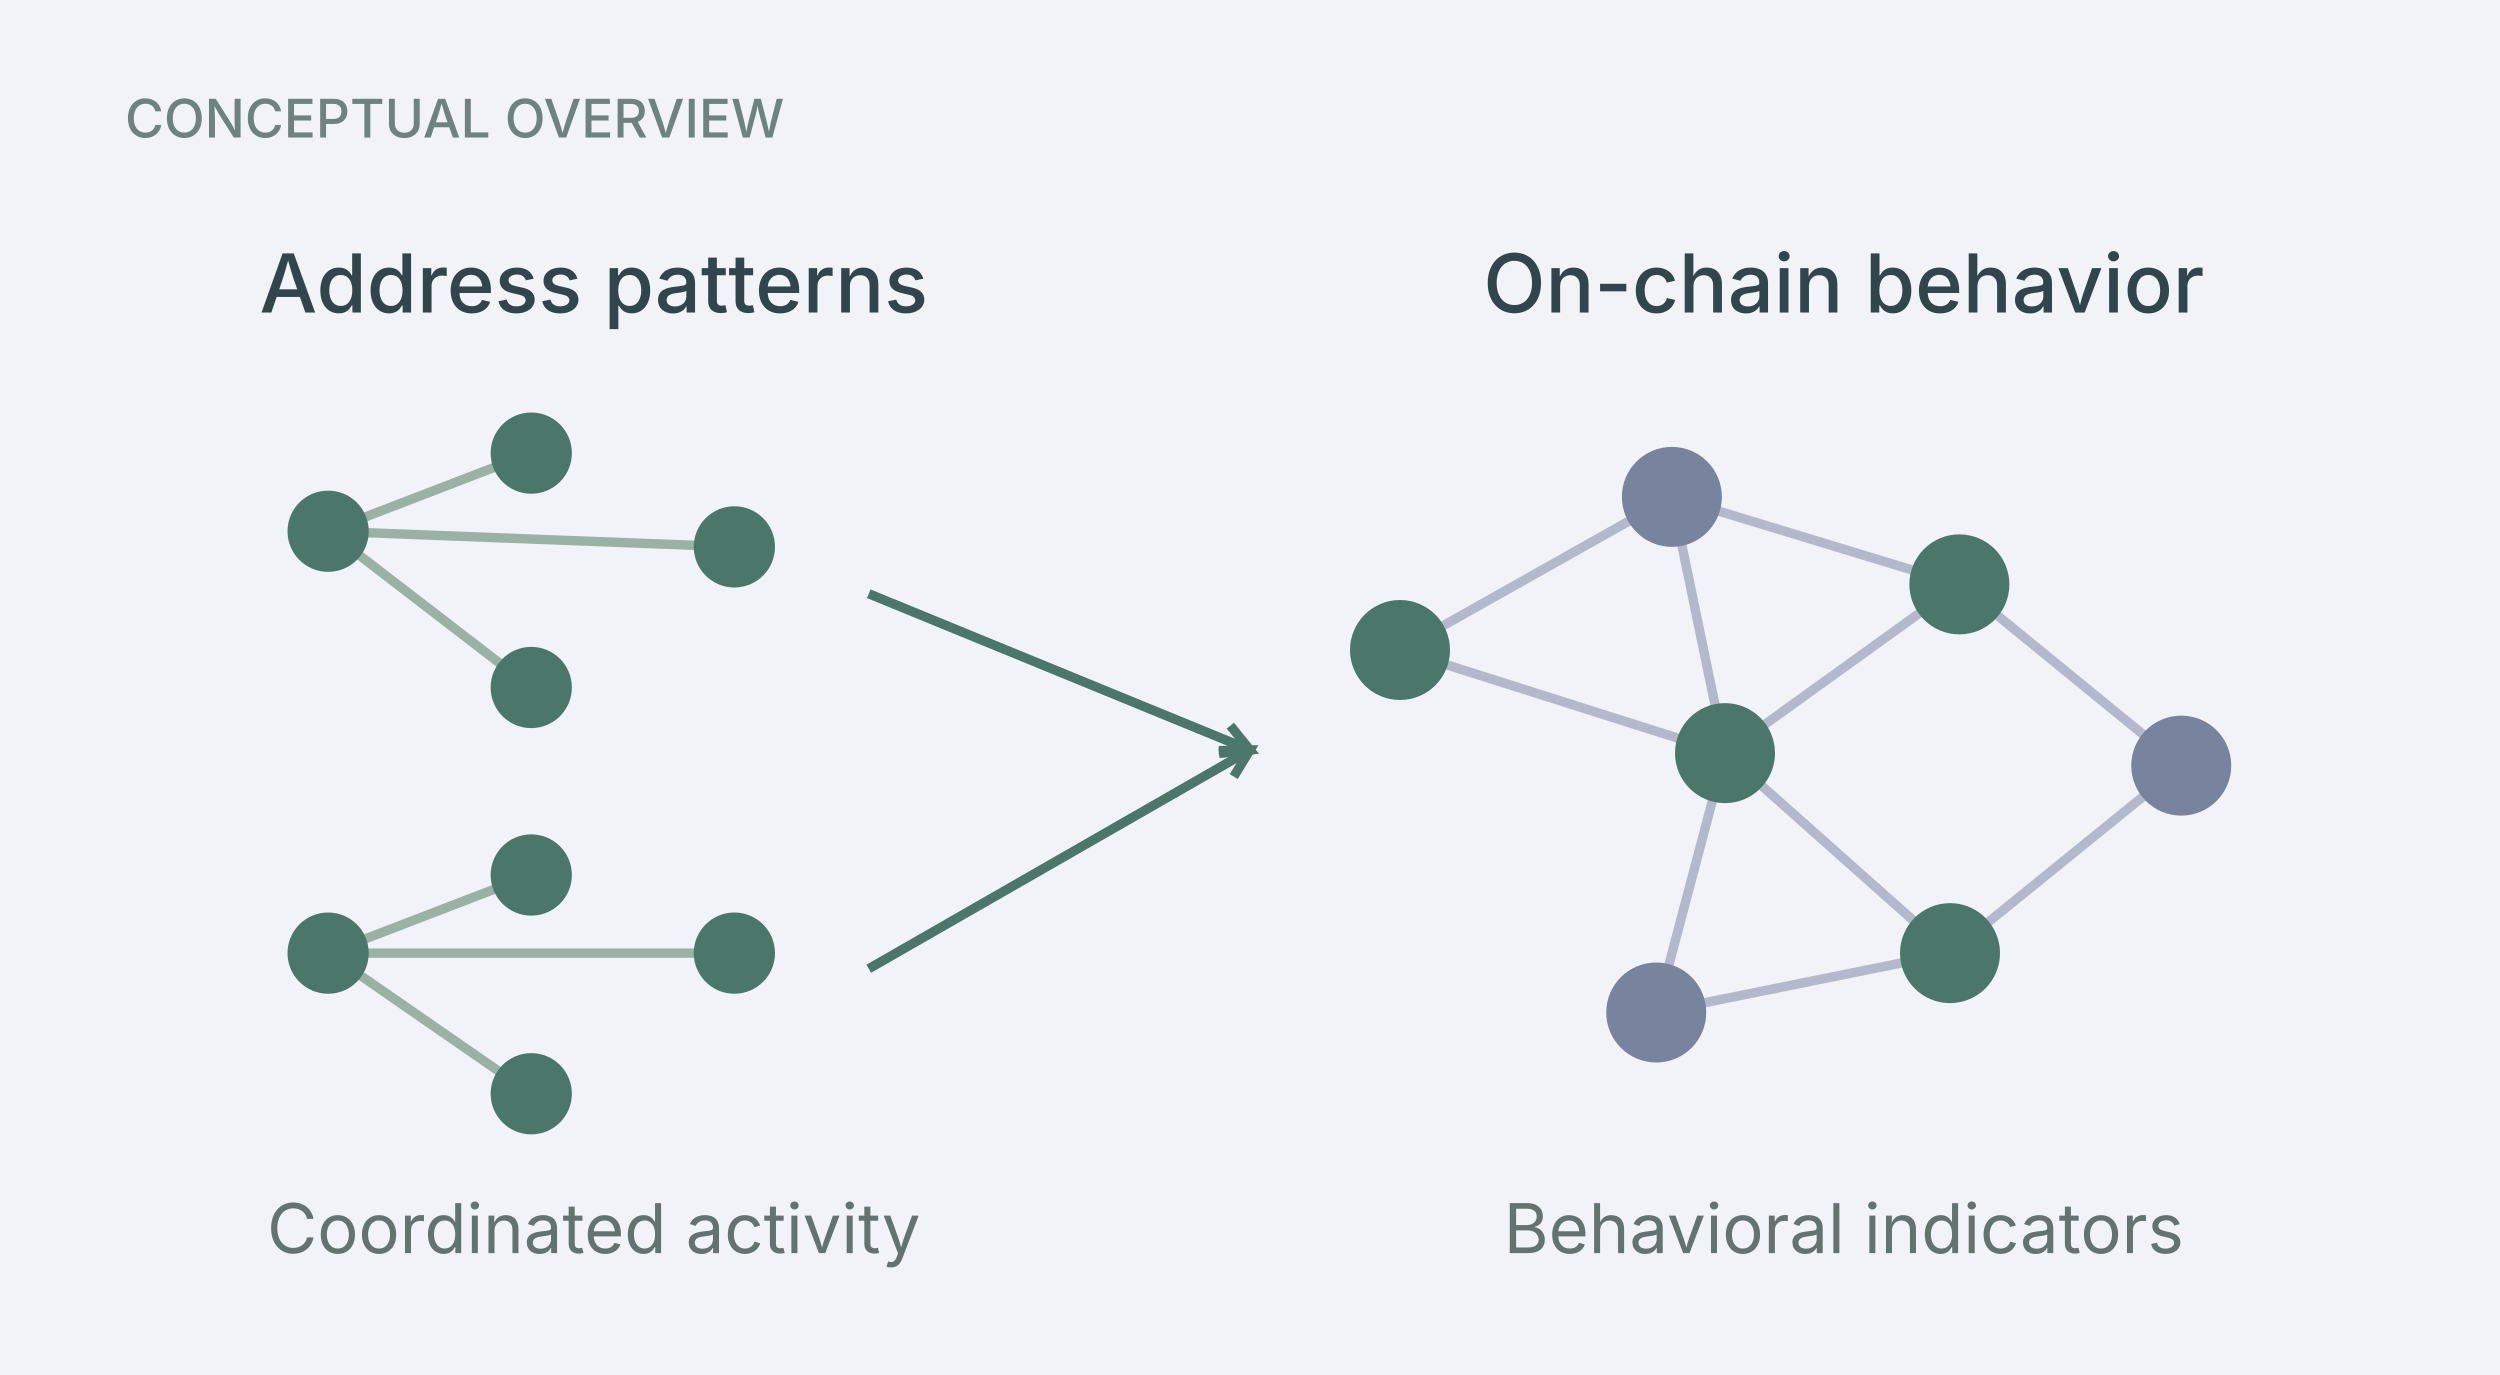
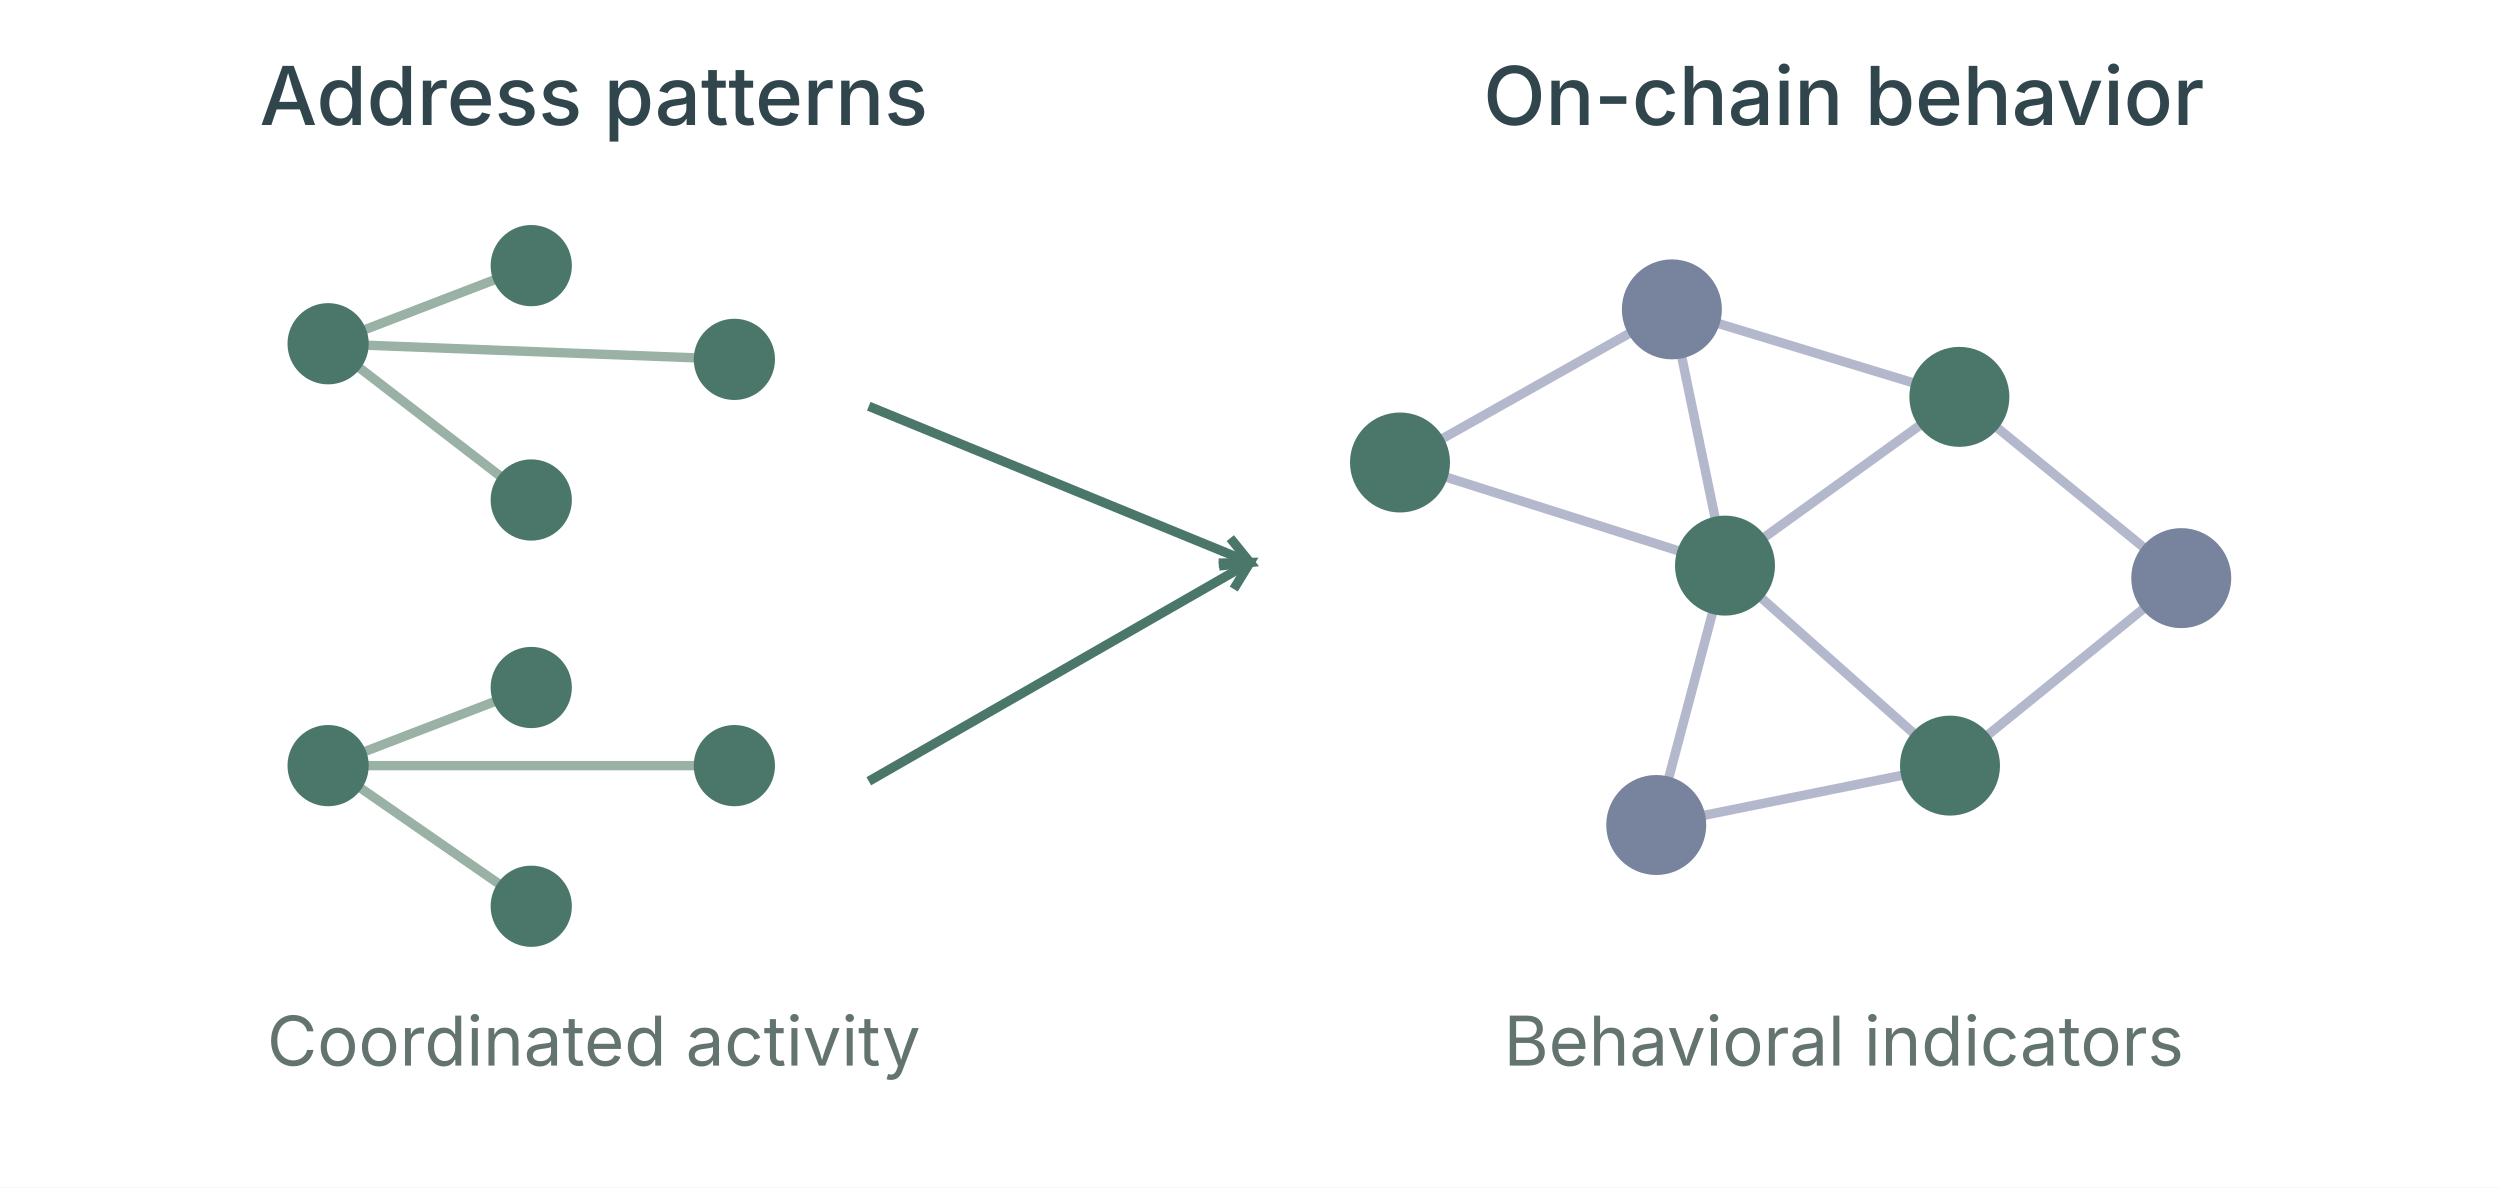
- <svg xmlns="http://www.w3.org/2000/svg" width="800" height="440" viewBox="0 0 800 440" role="img" aria-labelledby="title">
-   <rect width="800" height="440" fill="#f1f3f8" />
-   <text x="40" y="44" text-anchor="start" font-family="Inter,Arial,sans-serif" font-size="17" font-weight="500" fill="#6e8380">CONCEPTUAL OVERVIEW</text>
+ <svg xmlns="http://www.w3.org/2000/svg" width="800" height="380" viewBox="0 60 800 380" role="img" aria-labelledby="title">
+   <rect width="800" height="440" fill="#ffffff" />
  <text x="190" y="100" text-anchor="middle" font-family="Inter,Arial,sans-serif" font-size="26" font-weight="500" fill="#31464c">Address patterns</text>
  <text x="590" y="100" text-anchor="middle" font-family="Inter,Arial,sans-serif" font-size="26" font-weight="500" fill="#31464c">On-chain behavior</text>
  <line x1="105" y1="170" x2="170" y2="145" stroke="#9ab1a6" stroke-width="3" />
  <line x1="105" y1="170" x2="235" y2="175" stroke="#9ab1a6" stroke-width="3" />
  <line x1="105" y1="170" x2="170" y2="220" stroke="#9ab1a6" stroke-width="3" />
  <circle cx="105" cy="170" r="13" fill="#4b776b" />
  <circle cx="170" cy="145" r="13" fill="#4b776b" />
  <circle cx="235" cy="175" r="13" fill="#4b776b" />
  <circle cx="170" cy="220" r="13" fill="#4b776b" />
  <line x1="105" y1="305" x2="170" y2="280" stroke="#9ab1a6" stroke-width="3" />
  <line x1="105" y1="305" x2="235" y2="305" stroke="#9ab1a6" stroke-width="3" />
  <line x1="105" y1="305" x2="170" y2="350" stroke="#9ab1a6" stroke-width="3" />
  <circle cx="105" cy="305" r="13" fill="#4b776b" />
  <circle cx="170" cy="280" r="13" fill="#4b776b" />
  <circle cx="235" cy="305" r="13" fill="#4b776b" />
  <circle cx="170" cy="350" r="13" fill="#4b776b" />
  <line x1="278" y1="190" x2="400" y2="240" stroke="#4b776b" stroke-width="3" />
  <path d="M 390.1 241.1 L 400 240 L 393.7 232.2" fill="none" stroke="#4b776b" stroke-width="3" />
  <line x1="278" y1="310" x2="400" y2="240" stroke="#4b776b" stroke-width="3" />
  <path d="M 394.8 248.5 L 400 240 L 390.0 240.2" fill="none" stroke="#4b776b" stroke-width="3" />
  <line x1="448" y1="208" x2="535" y2="159" stroke="#b4b8cc" stroke-width="3" />
  <line x1="448" y1="208" x2="552" y2="241" stroke="#b4b8cc" stroke-width="3" />
  <line x1="535" y1="159" x2="627" y2="187" stroke="#b4b8cc" stroke-width="3" />
  <line x1="535" y1="159" x2="552" y2="241" stroke="#b4b8cc" stroke-width="3" />
  <line x1="627" y1="187" x2="698" y2="245" stroke="#b4b8cc" stroke-width="3" />
  <line x1="698" y1="245" x2="624" y2="305" stroke="#b4b8cc" stroke-width="3" />
  <line x1="624" y1="305" x2="530" y2="324" stroke="#b4b8cc" stroke-width="3" />
  <line x1="530" y1="324" x2="552" y2="241" stroke="#b4b8cc" stroke-width="3" />
  <line x1="552" y1="241" x2="627" y2="187" stroke="#b4b8cc" stroke-width="3" />
  <line x1="552" y1="241" x2="624" y2="305" stroke="#b4b8cc" stroke-width="3" />
  <circle cx="448" cy="208" r="16" fill="#4b776b" />
  <circle cx="535" cy="159" r="16" fill="#78839e" />
  <circle cx="627" cy="187" r="16" fill="#4b776b" />
  <circle cx="698" cy="245" r="16" fill="#78839e" />
  <circle cx="624" cy="305" r="16" fill="#4b776b" />
  <circle cx="530" cy="324" r="16" fill="#78839e" />
  <circle cx="552" cy="241" r="16" fill="#4b776b" />
  <text x="190" y="401" text-anchor="middle" font-family="Inter,Arial,sans-serif" font-size="22" font-weight="400" fill="#63736f">Coordinated activity</text>
  <text x="590" y="401" text-anchor="middle" font-family="Inter,Arial,sans-serif" font-size="22" font-weight="400" fill="#63736f">Behavioral indicators</text>
</svg>
